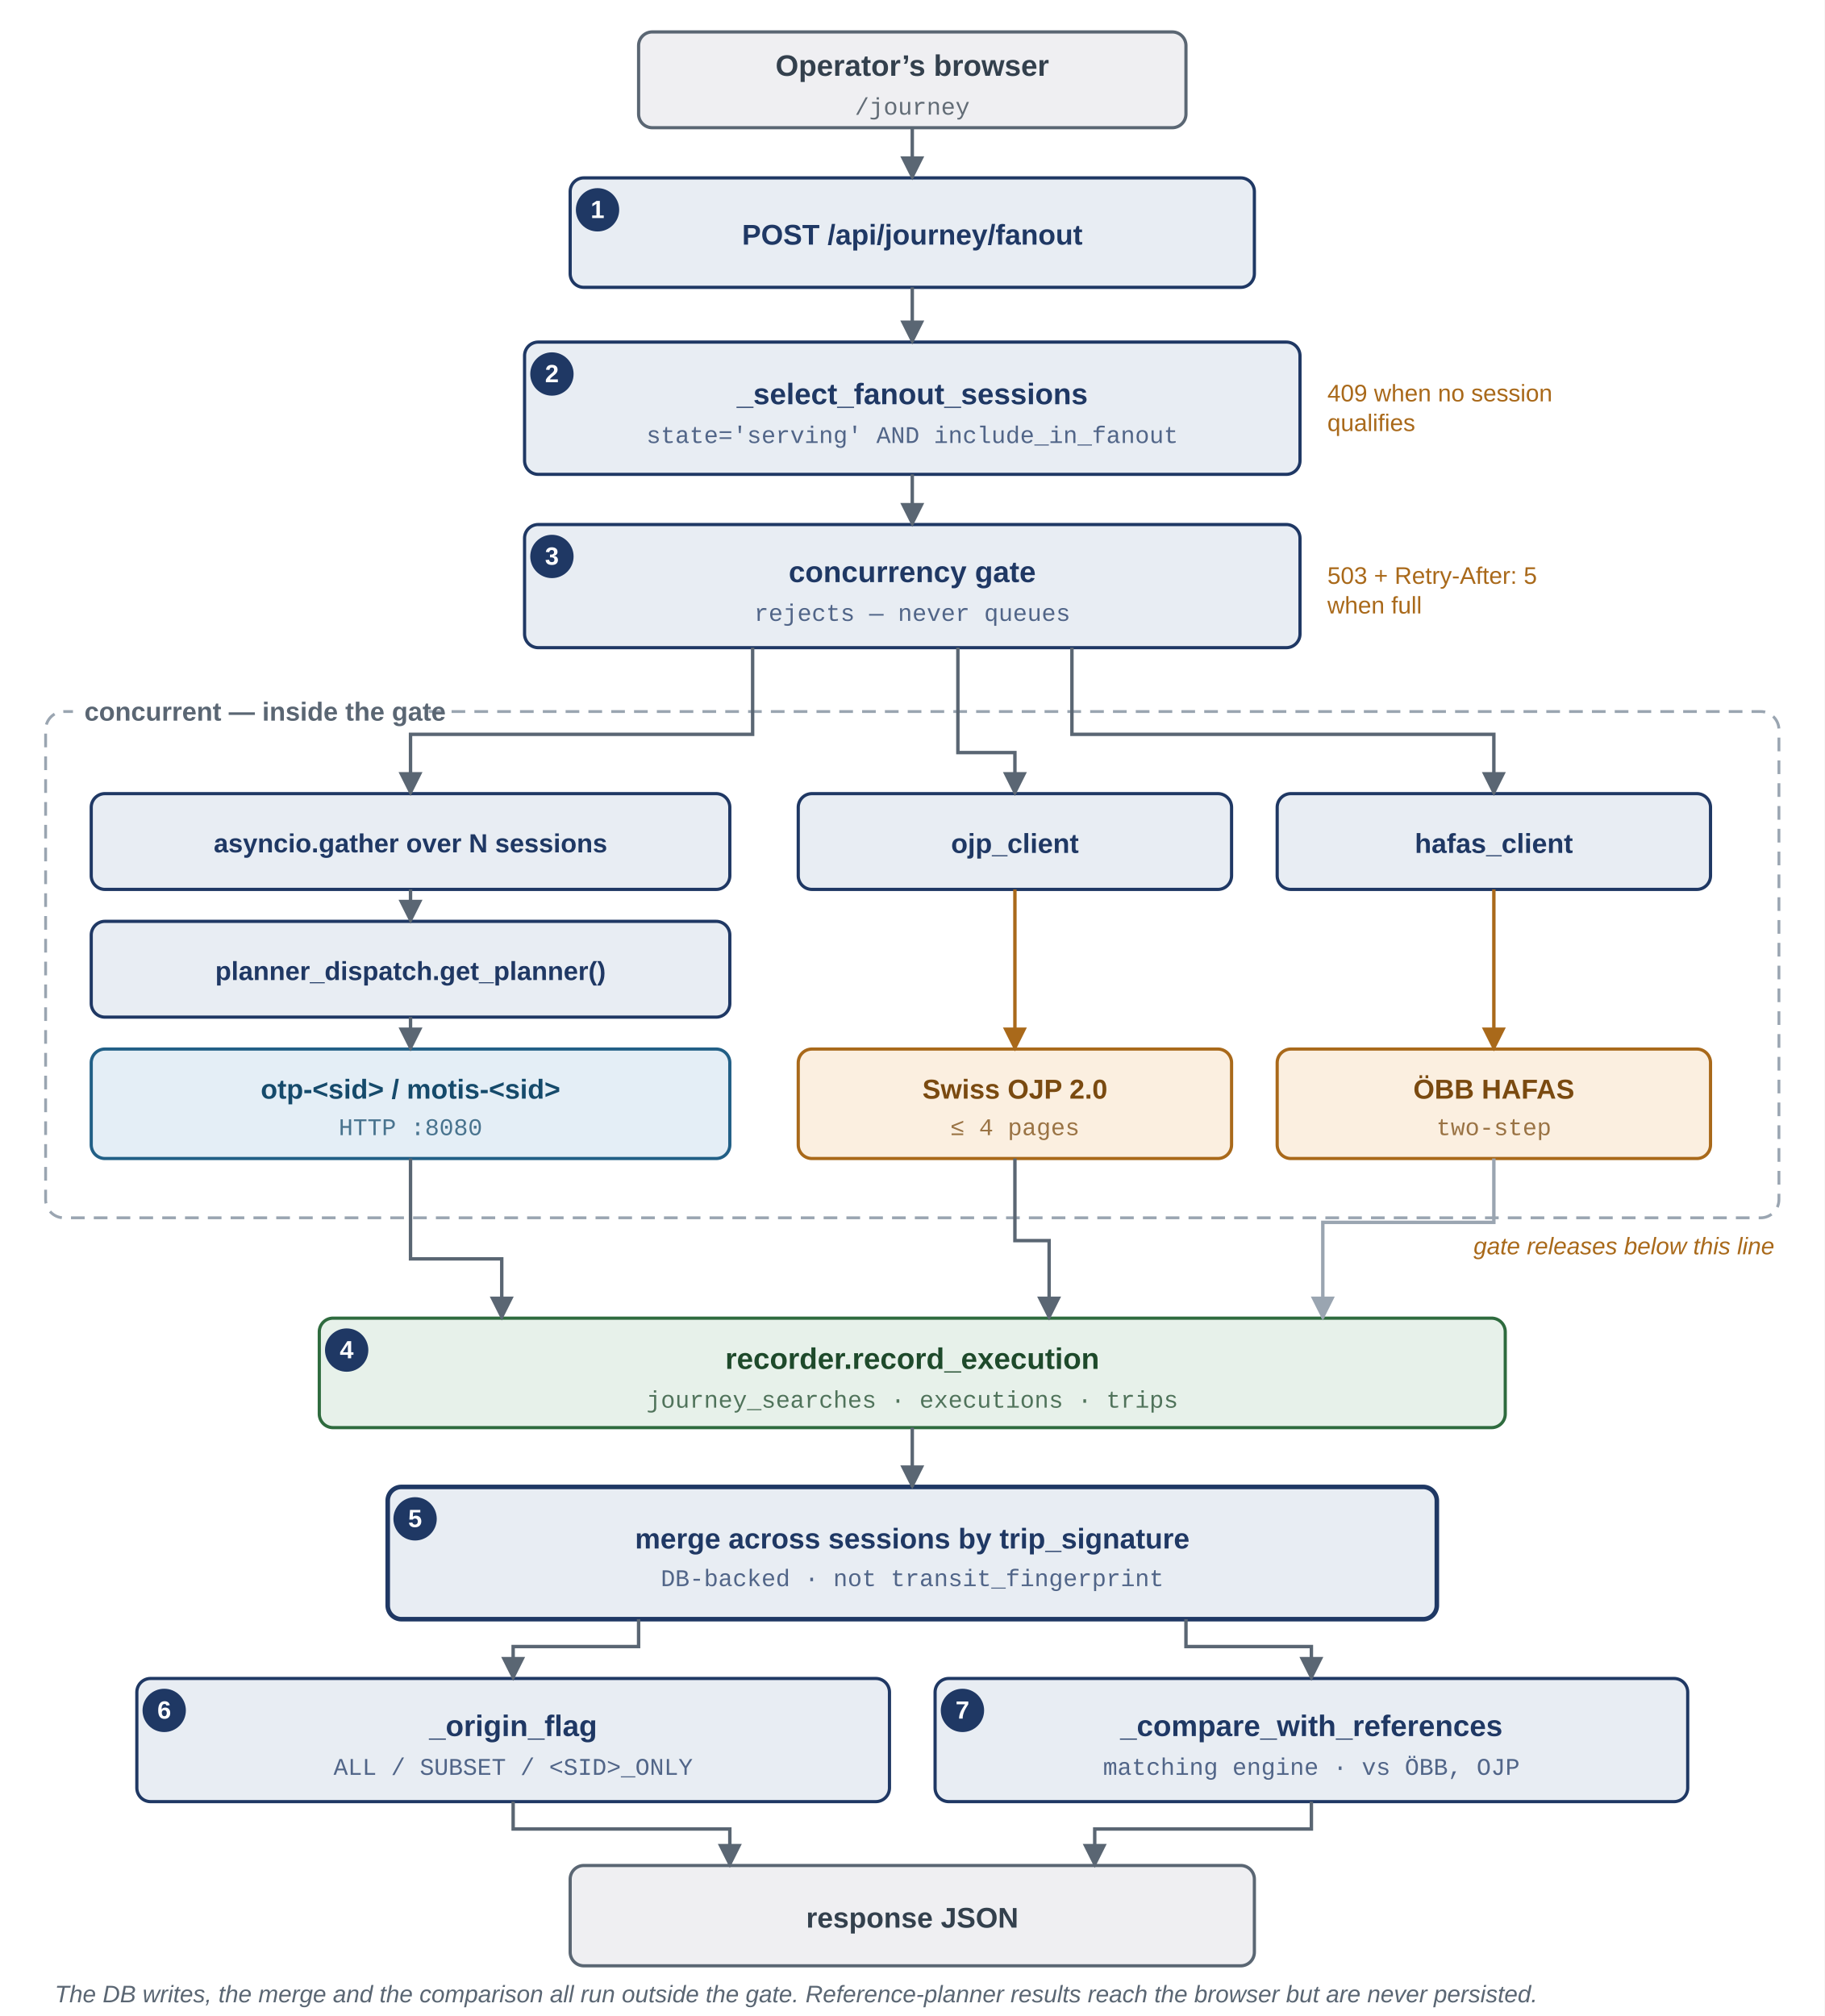
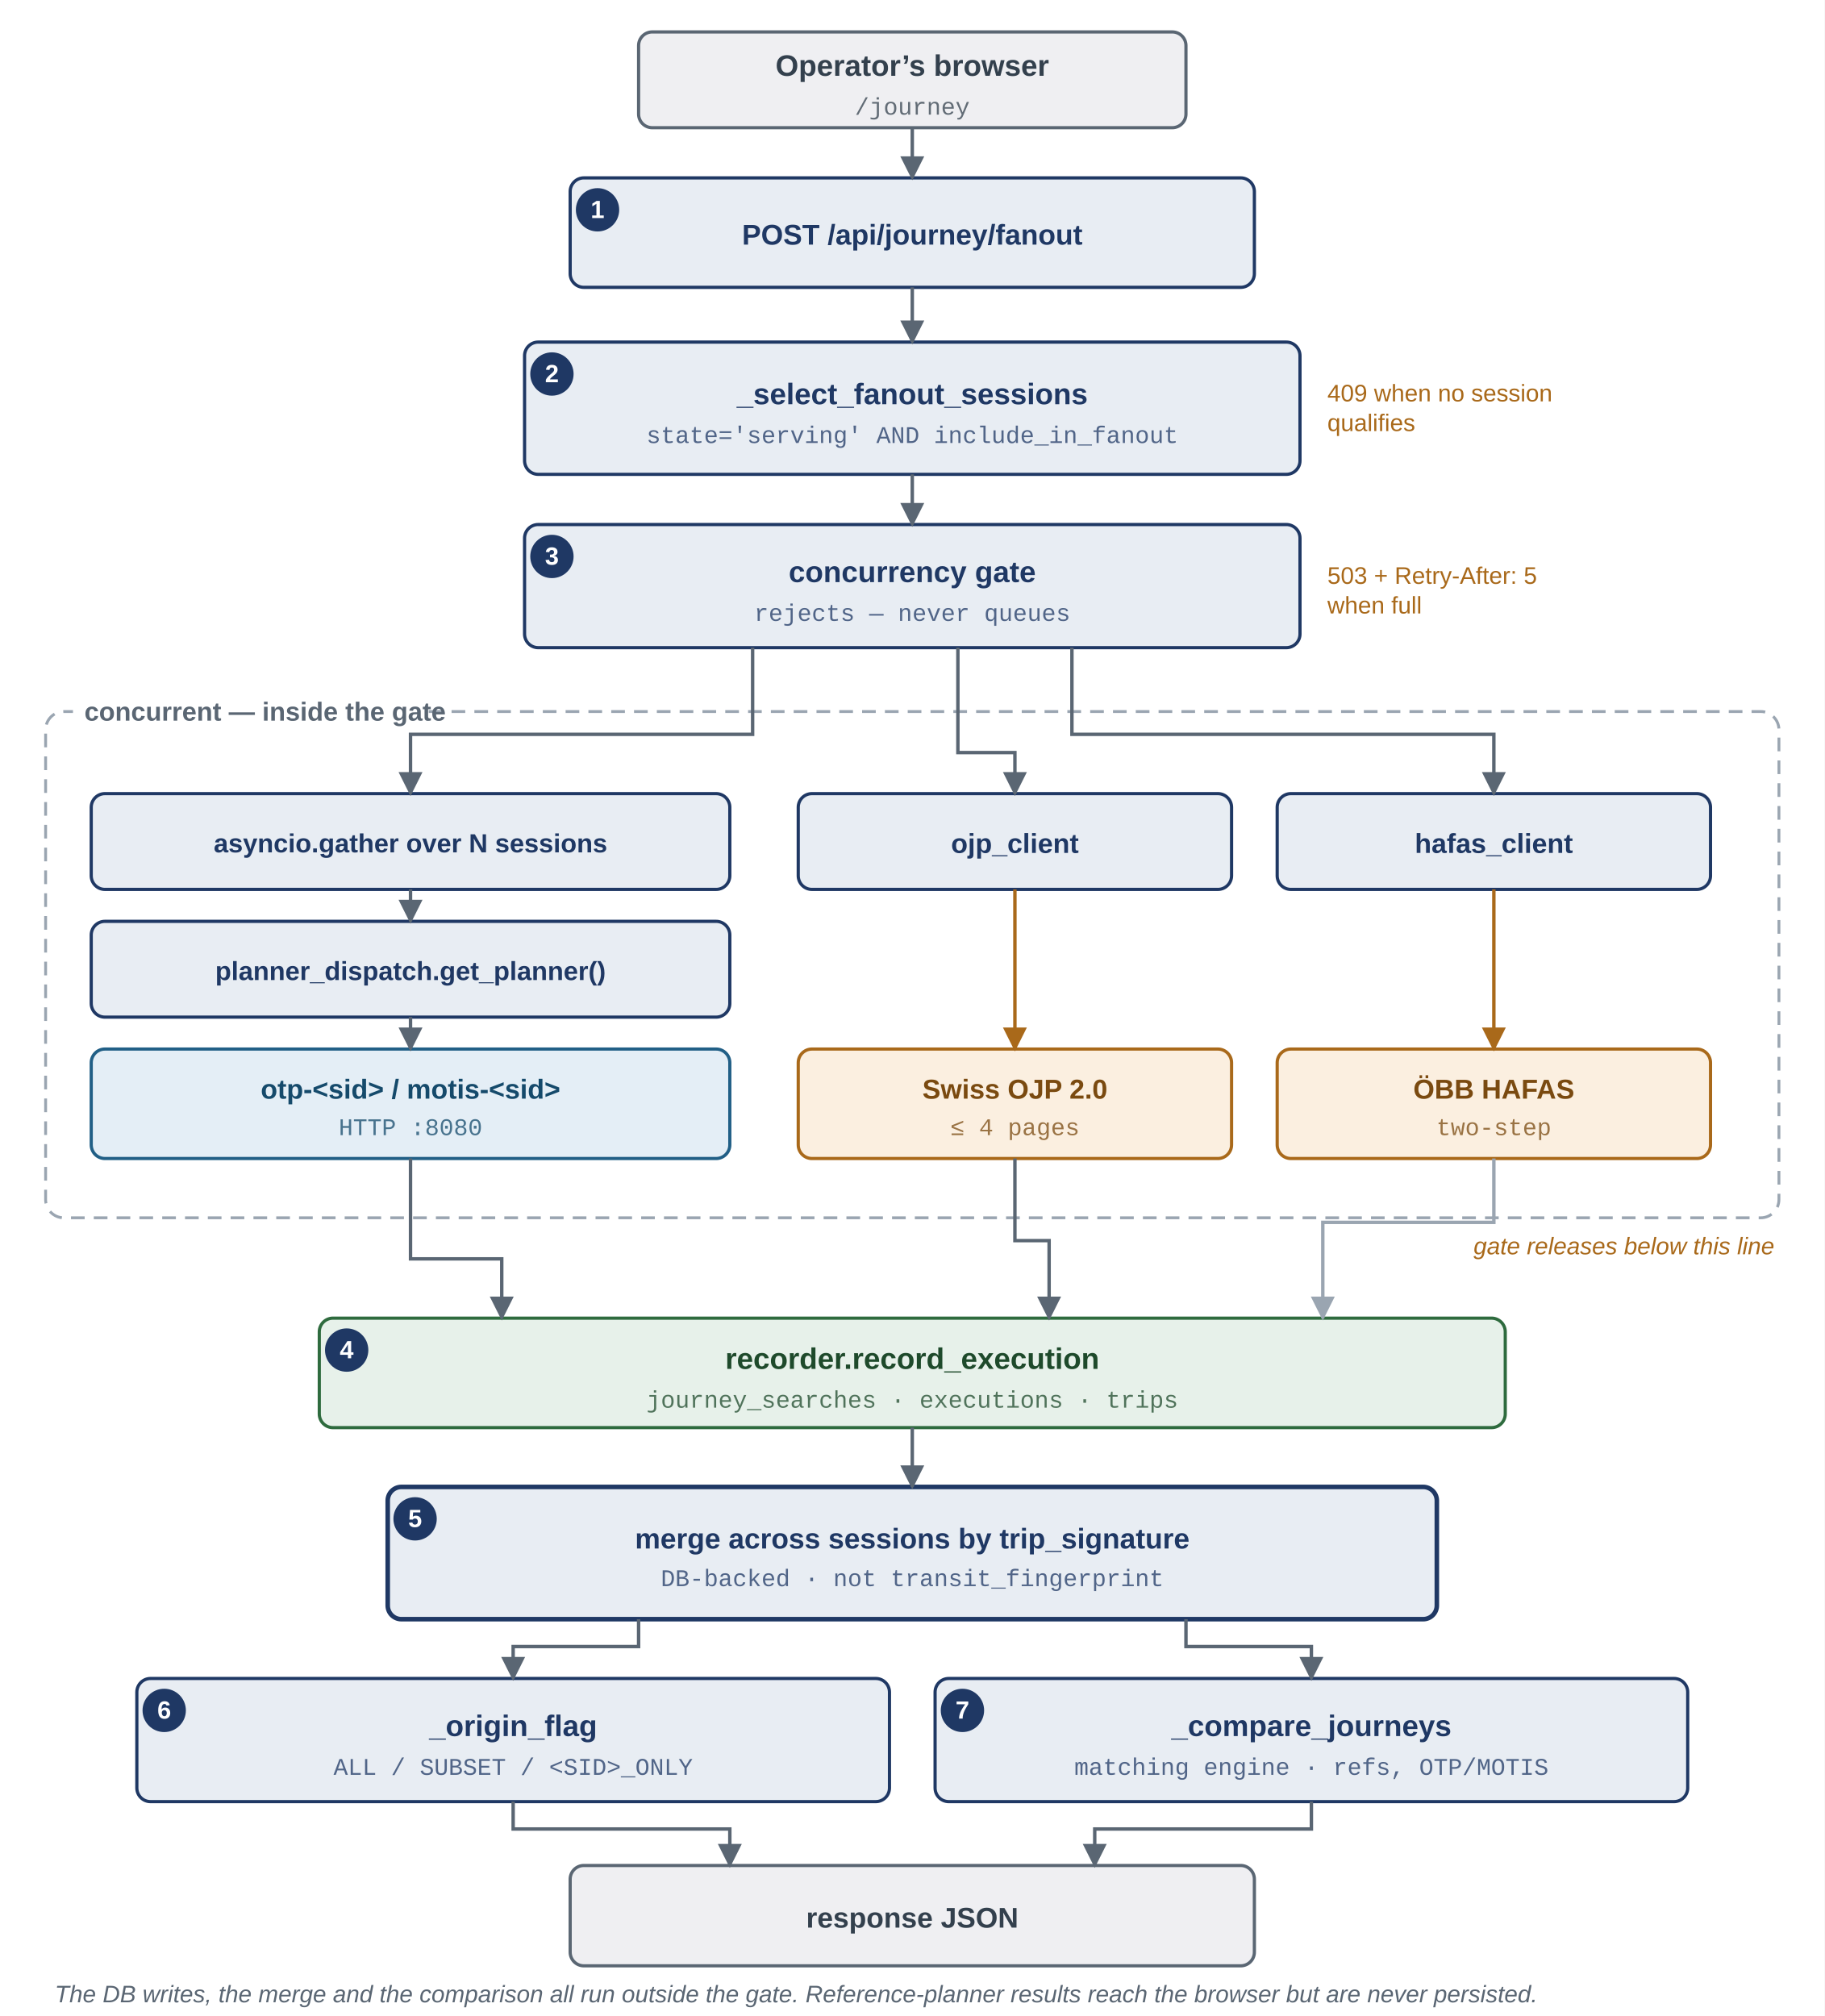
<svg xmlns="http://www.w3.org/2000/svg" width="800" height="884" viewBox="0 0 800 884" font-family="Segoe UI, Calibri, Arial, sans-serif">
  <defs>
    <marker id="ah" viewBox="0 0 10 10" refX="9" refY="5" markerWidth="7" markerHeight="7" orient="auto-start-reverse">
      <path d="M 0 0 L 10 5 L 0 10 z" fill="#5A6673" />
    </marker>
    <marker id="ahr" viewBox="0 0 10 10" refX="9" refY="5" markerWidth="7" markerHeight="7" orient="auto-start-reverse">
      <path d="M 0 0 L 10 5 L 0 10 z" fill="#5A6673" />
    </marker>
    <marker id="ahs" viewBox="0 0 10 10" refX="9" refY="5" markerWidth="7" markerHeight="7" orient="auto-start-reverse">
      <path d="M 0 0 L 10 5 L 0 10 z" fill="#9AA5B1" />
    </marker>
    <marker id="ahsr" viewBox="0 0 10 10" refX="9" refY="5" markerWidth="7" markerHeight="7" orient="auto-start-reverse">
      <path d="M 0 0 L 10 5 L 0 10 z" fill="#9AA5B1" />
    </marker>
    <marker id="ah_6B2E7A" viewBox="0 0 10 10" refX="9" refY="5" markerWidth="7" markerHeight="7" orient="auto-start-reverse">
      <path d="M 0 0 L 10 5 L 0 10 z" fill="#6B2E7A" />
    </marker>
    <marker id="ah_6B2E7Ar" viewBox="0 0 10 10" refX="9" refY="5" markerWidth="7" markerHeight="7" orient="auto-start-reverse">
      <path d="M 0 0 L 10 5 L 0 10 z" fill="#6B2E7A" />
    </marker>
    <marker id="ah_A9691A" viewBox="0 0 10 10" refX="9" refY="5" markerWidth="7" markerHeight="7" orient="auto-start-reverse">
      <path d="M 0 0 L 10 5 L 0 10 z" fill="#A9691A" />
    </marker>
    <marker id="ah_A9691Ar" viewBox="0 0 10 10" refX="9" refY="5" markerWidth="7" markerHeight="7" orient="auto-start-reverse">
      <path d="M 0 0 L 10 5 L 0 10 z" fill="#A9691A" />
    </marker>
    <marker id="ah_2E6B3E" viewBox="0 0 10 10" refX="9" refY="5" markerWidth="7" markerHeight="7" orient="auto-start-reverse">
      <path d="M 0 0 L 10 5 L 0 10 z" fill="#2E6B3E" />
    </marker>
    <marker id="ah_2E6B3Er" viewBox="0 0 10 10" refX="9" refY="5" markerWidth="7" markerHeight="7" orient="auto-start-reverse">
      <path d="M 0 0 L 10 5 L 0 10 z" fill="#2E6B3E" />
    </marker>
  </defs>
  <rect width="800" height="884" fill="#FFFFFF" />
  <rect x="280" y="14" width="240" height="42" rx="6" fill="#EFEFF2" stroke="#5A6673" stroke-width="1.4" />
  <text x="400" y="33.25" font-family="Segoe UI, Calibri, Arial, sans-serif" font-size="13" font-weight="600" fill="#33404D" text-anchor="middle">Operator’s browser</text>
  <text x="400" y="50.25" font-family="Consolas, Courier New, monospace" font-size="10.5" fill="#33404D" fill-opacity="0.75" text-anchor="middle">/journey</text>
  <rect x="250" y="78" width="300" height="48" rx="6" fill="#E8EDF3" stroke="#1F3864" stroke-width="1.4" />
  <text x="400" y="107.25" font-family="Segoe UI, Calibri, Arial, sans-serif" font-size="12.5" font-weight="600" fill="#1F3864" text-anchor="middle">POST /api/journey/fanout</text>
  <rect x="230" y="150" width="340" height="58" rx="6" fill="#E8EDF3" stroke="#1F3864" stroke-width="1.4" />
  <text x="400" y="177.25" font-family="Segoe UI, Calibri, Arial, sans-serif" font-size="13" font-weight="600" fill="#1F3864" text-anchor="middle">_select_fanout_sessions</text>
  <text x="400" y="194.25" font-family="Consolas, Courier New, monospace" font-size="10.5" fill="#1F3864" fill-opacity="0.75" text-anchor="middle">state='serving' AND include_in_fanout</text>
  <rect x="230" y="230" width="340" height="54" rx="6" fill="#E8EDF3" stroke="#1F3864" stroke-width="1.4" />
  <text x="400" y="255.25" font-family="Segoe UI, Calibri, Arial, sans-serif" font-size="13" font-weight="600" fill="#1F3864" text-anchor="middle">concurrency gate</text>
  <text x="400" y="272.25" font-family="Consolas, Courier New, monospace" font-size="10.5" fill="#1F3864" fill-opacity="0.75" text-anchor="middle">rejects — never queues</text>
  <circle cx="262" cy="92" r="9.5" fill="#1F3864" />
  <text x="262" y="95.6" font-family="Segoe UI, Calibri, Arial, sans-serif" font-size="10.925" font-weight="700" fill="#FFFFFF" text-anchor="middle">1</text>
  <circle cx="242" cy="164" r="9.5" fill="#1F3864" />
  <text x="242" y="167.6" font-family="Segoe UI, Calibri, Arial, sans-serif" font-size="10.925" font-weight="700" fill="#FFFFFF" text-anchor="middle">2</text>
  <circle cx="242" cy="244" r="9.5" fill="#1F3864" />
  <text x="242" y="247.6" font-family="Segoe UI, Calibri, Arial, sans-serif" font-size="10.925" font-weight="700" fill="#FFFFFF" text-anchor="middle">3</text>
  <path d="M 400 56 L 400 78" fill="none" stroke="#5A6673" stroke-width="1.5" marker-end="url(#ah)" />
  <path d="M 400 126 L 400 150" fill="none" stroke="#5A6673" stroke-width="1.5" marker-end="url(#ah)" />
  <path d="M 400 208 L 400 230" fill="none" stroke="#5A6673" stroke-width="1.5" marker-end="url(#ah)" />
  <text x="582" y="176" font-family="Segoe UI, Calibri, Arial, sans-serif" font-size="10.5" font-weight="400" fill="#A9691A" text-anchor="start">409 when no session</text>
  <text x="582" y="189" font-family="Segoe UI, Calibri, Arial, sans-serif" font-size="10.5" font-weight="400" fill="#A9691A" text-anchor="start">qualifies</text>
  <text x="582" y="256" font-family="Segoe UI, Calibri, Arial, sans-serif" font-size="10.5" font-weight="400" fill="#A9691A" text-anchor="start">503 + Retry-After: 5</text>
  <text x="582" y="269" font-family="Segoe UI, Calibri, Arial, sans-serif" font-size="10.5" font-weight="400" fill="#A9691A" text-anchor="start">when full</text>
  <rect x="20" y="312" width="760" height="222" rx="8" fill="none" stroke="#9AA5B1" stroke-width="1.25" stroke-dasharray="6 4" />
  <rect x="32" y="304" width="155.669" height="16" rx="3" fill="#FFFFFF" />
  <text x="37" y="316" font-family="Segoe UI, Calibri, Arial, sans-serif" font-size="11.5" font-weight="600" fill="#5A6673">concurrent — inside the gate</text>
  <rect x="40" y="348" width="280" height="42" rx="6" fill="#E8EDF3" stroke="#1F3864" stroke-width="1.4" />
  <text x="180" y="373.75" font-family="Segoe UI, Calibri, Arial, sans-serif" font-size="11.5" font-weight="600" fill="#1F3864" text-anchor="middle">asyncio.gather over N sessions</text>
  <rect x="40" y="404" width="280" height="42" rx="6" fill="#E8EDF3" stroke="#1F3864" stroke-width="1.4" />
  <text x="180" y="429.75" font-family="Segoe UI, Calibri, Arial, sans-serif" font-size="11.5" font-weight="600" fill="#1F3864" text-anchor="middle">planner_dispatch.get_planner()</text>
  <rect x="40" y="460" width="280" height="48" rx="6" fill="#E4EEF6" stroke="#215F86" stroke-width="1.4" />
  <text x="180" y="481.75" font-family="Segoe UI, Calibri, Arial, sans-serif" font-size="12" font-weight="600" fill="#154A6B" text-anchor="middle">otp-&lt;sid&gt;  /  motis-&lt;sid&gt;</text>
  <text x="180" y="497.75" font-family="Consolas, Courier New, monospace" font-size="10.5" fill="#154A6B" fill-opacity="0.75" text-anchor="middle">HTTP :8080</text>
  <rect x="350" y="348" width="190" height="42" rx="6" fill="#E8EDF3" stroke="#1F3864" stroke-width="1.4" />
  <text x="445" y="374" font-family="Segoe UI, Calibri, Arial, sans-serif" font-size="12" font-weight="600" fill="#1F3864" text-anchor="middle">ojp_client</text>
  <rect x="350" y="460" width="190" height="48" rx="6" fill="#FBEFE0" stroke="#A9691A" stroke-width="1.4" />
  <text x="445" y="481.75" font-family="Segoe UI, Calibri, Arial, sans-serif" font-size="12" font-weight="600" fill="#7A4A10" text-anchor="middle">Swiss OJP 2.0</text>
  <text x="445" y="497.75" font-family="Consolas, Courier New, monospace" font-size="10.5" fill="#7A4A10" fill-opacity="0.75" text-anchor="middle">≤ 4 pages</text>
  <rect x="560" y="348" width="190" height="42" rx="6" fill="#E8EDF3" stroke="#1F3864" stroke-width="1.4" />
  <text x="655" y="374" font-family="Segoe UI, Calibri, Arial, sans-serif" font-size="12" font-weight="600" fill="#1F3864" text-anchor="middle">hafas_client</text>
  <rect x="560" y="460" width="190" height="48" rx="6" fill="#FBEFE0" stroke="#A9691A" stroke-width="1.4" />
  <text x="655" y="481.75" font-family="Segoe UI, Calibri, Arial, sans-serif" font-size="12" font-weight="600" fill="#7A4A10" text-anchor="middle">ÖBB HAFAS</text>
  <text x="655" y="497.75" font-family="Consolas, Courier New, monospace" font-size="10.5" fill="#7A4A10" fill-opacity="0.75" text-anchor="middle">two-step</text>
  <path d="M 330 284 V 322 H 180 V 348" fill="none" stroke="#5A6673" stroke-width="1.5" marker-end="url(#ah)" />
  <path d="M 420 284 V 330 H 445 V 348" fill="none" stroke="#5A6673" stroke-width="1.5" marker-end="url(#ah)" />
  <path d="M 470 284 V 322 H 655 V 348" fill="none" stroke="#5A6673" stroke-width="1.5" marker-end="url(#ah)" />
  <path d="M 180 390 L 180 404" fill="none" stroke="#5A6673" stroke-width="1.5" marker-end="url(#ah)" />
  <path d="M 180 446 L 180 460" fill="none" stroke="#5A6673" stroke-width="1.5" marker-end="url(#ah)" />
  <path d="M 445 390 L 445 460" fill="none" stroke="#A9691A" stroke-width="1.5" marker-end="url(#ah_A9691A)" />
  <path d="M 655 390 L 655 460" fill="none" stroke="#A9691A" stroke-width="1.5" marker-end="url(#ah_A9691A)" />
  <text x="778" y="550" font-family="Segoe UI, Calibri, Arial, sans-serif" font-size="10.5" font-weight="400" fill="#A9691A" text-anchor="end" font-style="italic">gate releases below this line</text>
  <rect x="140" y="578" width="520" height="48" rx="6" fill="#E7F1EA" stroke="#2E6B3E" stroke-width="1.4" />
  <text x="400" y="600.25" font-family="Segoe UI, Calibri, Arial, sans-serif" font-size="13" font-weight="600" fill="#1E4A2B" text-anchor="middle">recorder.record_execution</text>
  <text x="400" y="617.25" font-family="Consolas, Courier New, monospace" font-size="10.5" fill="#1E4A2B" fill-opacity="0.75" text-anchor="middle">journey_searches · executions · trips</text>
  <rect x="170" y="652" width="460" height="58" rx="6" fill="#E8EDF3" stroke="#1F3864" stroke-width="2" />
  <text x="400" y="679" font-family="Segoe UI, Calibri, Arial, sans-serif" font-size="12.5" font-weight="600" fill="#1F3864" text-anchor="middle">merge across sessions by trip_signature</text>
  <text x="400" y="695.5" font-family="Consolas, Courier New, monospace" font-size="10.5" fill="#1F3864" fill-opacity="0.75" text-anchor="middle">DB-backed · not transit_fingerprint</text>
  <rect x="60" y="736" width="330" height="54" rx="6" fill="#E8EDF3" stroke="#1F3864" stroke-width="1.4" />
  <text x="225" y="761.25" font-family="Segoe UI, Calibri, Arial, sans-serif" font-size="13" font-weight="600" fill="#1F3864" text-anchor="middle">_origin_flag</text>
  <text x="225" y="778.25" font-family="Consolas, Courier New, monospace" font-size="10.5" fill="#1F3864" fill-opacity="0.75" text-anchor="middle">ALL / SUBSET / &lt;SID&gt;_ONLY</text>
  <rect x="410" y="736" width="330" height="54" rx="6" fill="#E8EDF3" stroke="#1F3864" stroke-width="1.4" />
-   <text x="575" y="761.25" font-family="Segoe UI, Calibri, Arial, sans-serif" font-size="13" font-weight="600" fill="#1F3864" text-anchor="middle">_compare_with_references</text>
-   <text x="575" y="778.25" font-family="Consolas, Courier New, monospace" font-size="10.5" fill="#1F3864" fill-opacity="0.75" text-anchor="middle">matching engine · vs ÖBB, OJP</text>
+   <text x="575" y="761.25" font-family="Segoe UI, Calibri, Arial, sans-serif" font-size="13" font-weight="600" fill="#1F3864" text-anchor="middle">_compare_journeys</text>
+   <text x="575" y="778.25" font-family="Consolas, Courier New, monospace" font-size="10.5" fill="#1F3864" fill-opacity="0.75" text-anchor="middle">matching engine · refs, OTP/MOTIS</text>
  <rect x="250" y="818" width="300" height="44" rx="6" fill="#EFEFF2" stroke="#5A6673" stroke-width="1.4" />
  <text x="400" y="845.25" font-family="Segoe UI, Calibri, Arial, sans-serif" font-size="12.5" font-weight="600" fill="#33404D" text-anchor="middle">response JSON</text>
  <circle cx="152" cy="592" r="9.5" fill="#1F3864" />
  <text x="152" y="595.6" font-family="Segoe UI, Calibri, Arial, sans-serif" font-size="10.925" font-weight="700" fill="#FFFFFF" text-anchor="middle">4</text>
  <circle cx="182" cy="666" r="9.5" fill="#1F3864" />
  <text x="182" y="669.6" font-family="Segoe UI, Calibri, Arial, sans-serif" font-size="10.925" font-weight="700" fill="#FFFFFF" text-anchor="middle">5</text>
  <circle cx="72" cy="750" r="9.5" fill="#1F3864" />
  <text x="72" y="753.6" font-family="Segoe UI, Calibri, Arial, sans-serif" font-size="10.925" font-weight="700" fill="#FFFFFF" text-anchor="middle">6</text>
  <circle cx="422" cy="750" r="9.5" fill="#1F3864" />
  <text x="422" y="753.6" font-family="Segoe UI, Calibri, Arial, sans-serif" font-size="10.925" font-weight="700" fill="#FFFFFF" text-anchor="middle">7</text>
  <path d="M 180 508 V 552 H 220 V 578" fill="none" stroke="#5A6673" stroke-width="1.5" marker-end="url(#ah)" />
  <path d="M 445 508 V 544 H 460 V 578" fill="none" stroke="#5A6673" stroke-width="1.5" marker-end="url(#ah)" />
  <path d="M 655 508 V 536 H 580 V 578" fill="none" stroke="#9AA5B1" stroke-width="1.5" marker-end="url(#ahs)" />
  <path d="M 400 626 L 400 652" fill="none" stroke="#5A6673" stroke-width="1.5" marker-end="url(#ah)" />
  <path d="M 280 710 V 722 H 225 V 736" fill="none" stroke="#5A6673" stroke-width="1.5" marker-end="url(#ah)" />
  <path d="M 520 710 V 722 H 575 V 736" fill="none" stroke="#5A6673" stroke-width="1.5" marker-end="url(#ah)" />
  <path d="M 225 790 V 802 H 320 V 818" fill="none" stroke="#5A6673" stroke-width="1.5" marker-end="url(#ah)" />
  <path d="M 575 790 V 802 H 480 V 818" fill="none" stroke="#5A6673" stroke-width="1.5" marker-end="url(#ah)" />
  <text x="24" y="878" font-family="Segoe UI, Calibri, Arial, sans-serif" font-size="10.5" font-weight="400" fill="#5A6673" text-anchor="start" font-style="italic">The DB writes, the merge and the comparison all run outside the gate. Reference-planner results reach the browser but are never persisted.</text>
</svg>
